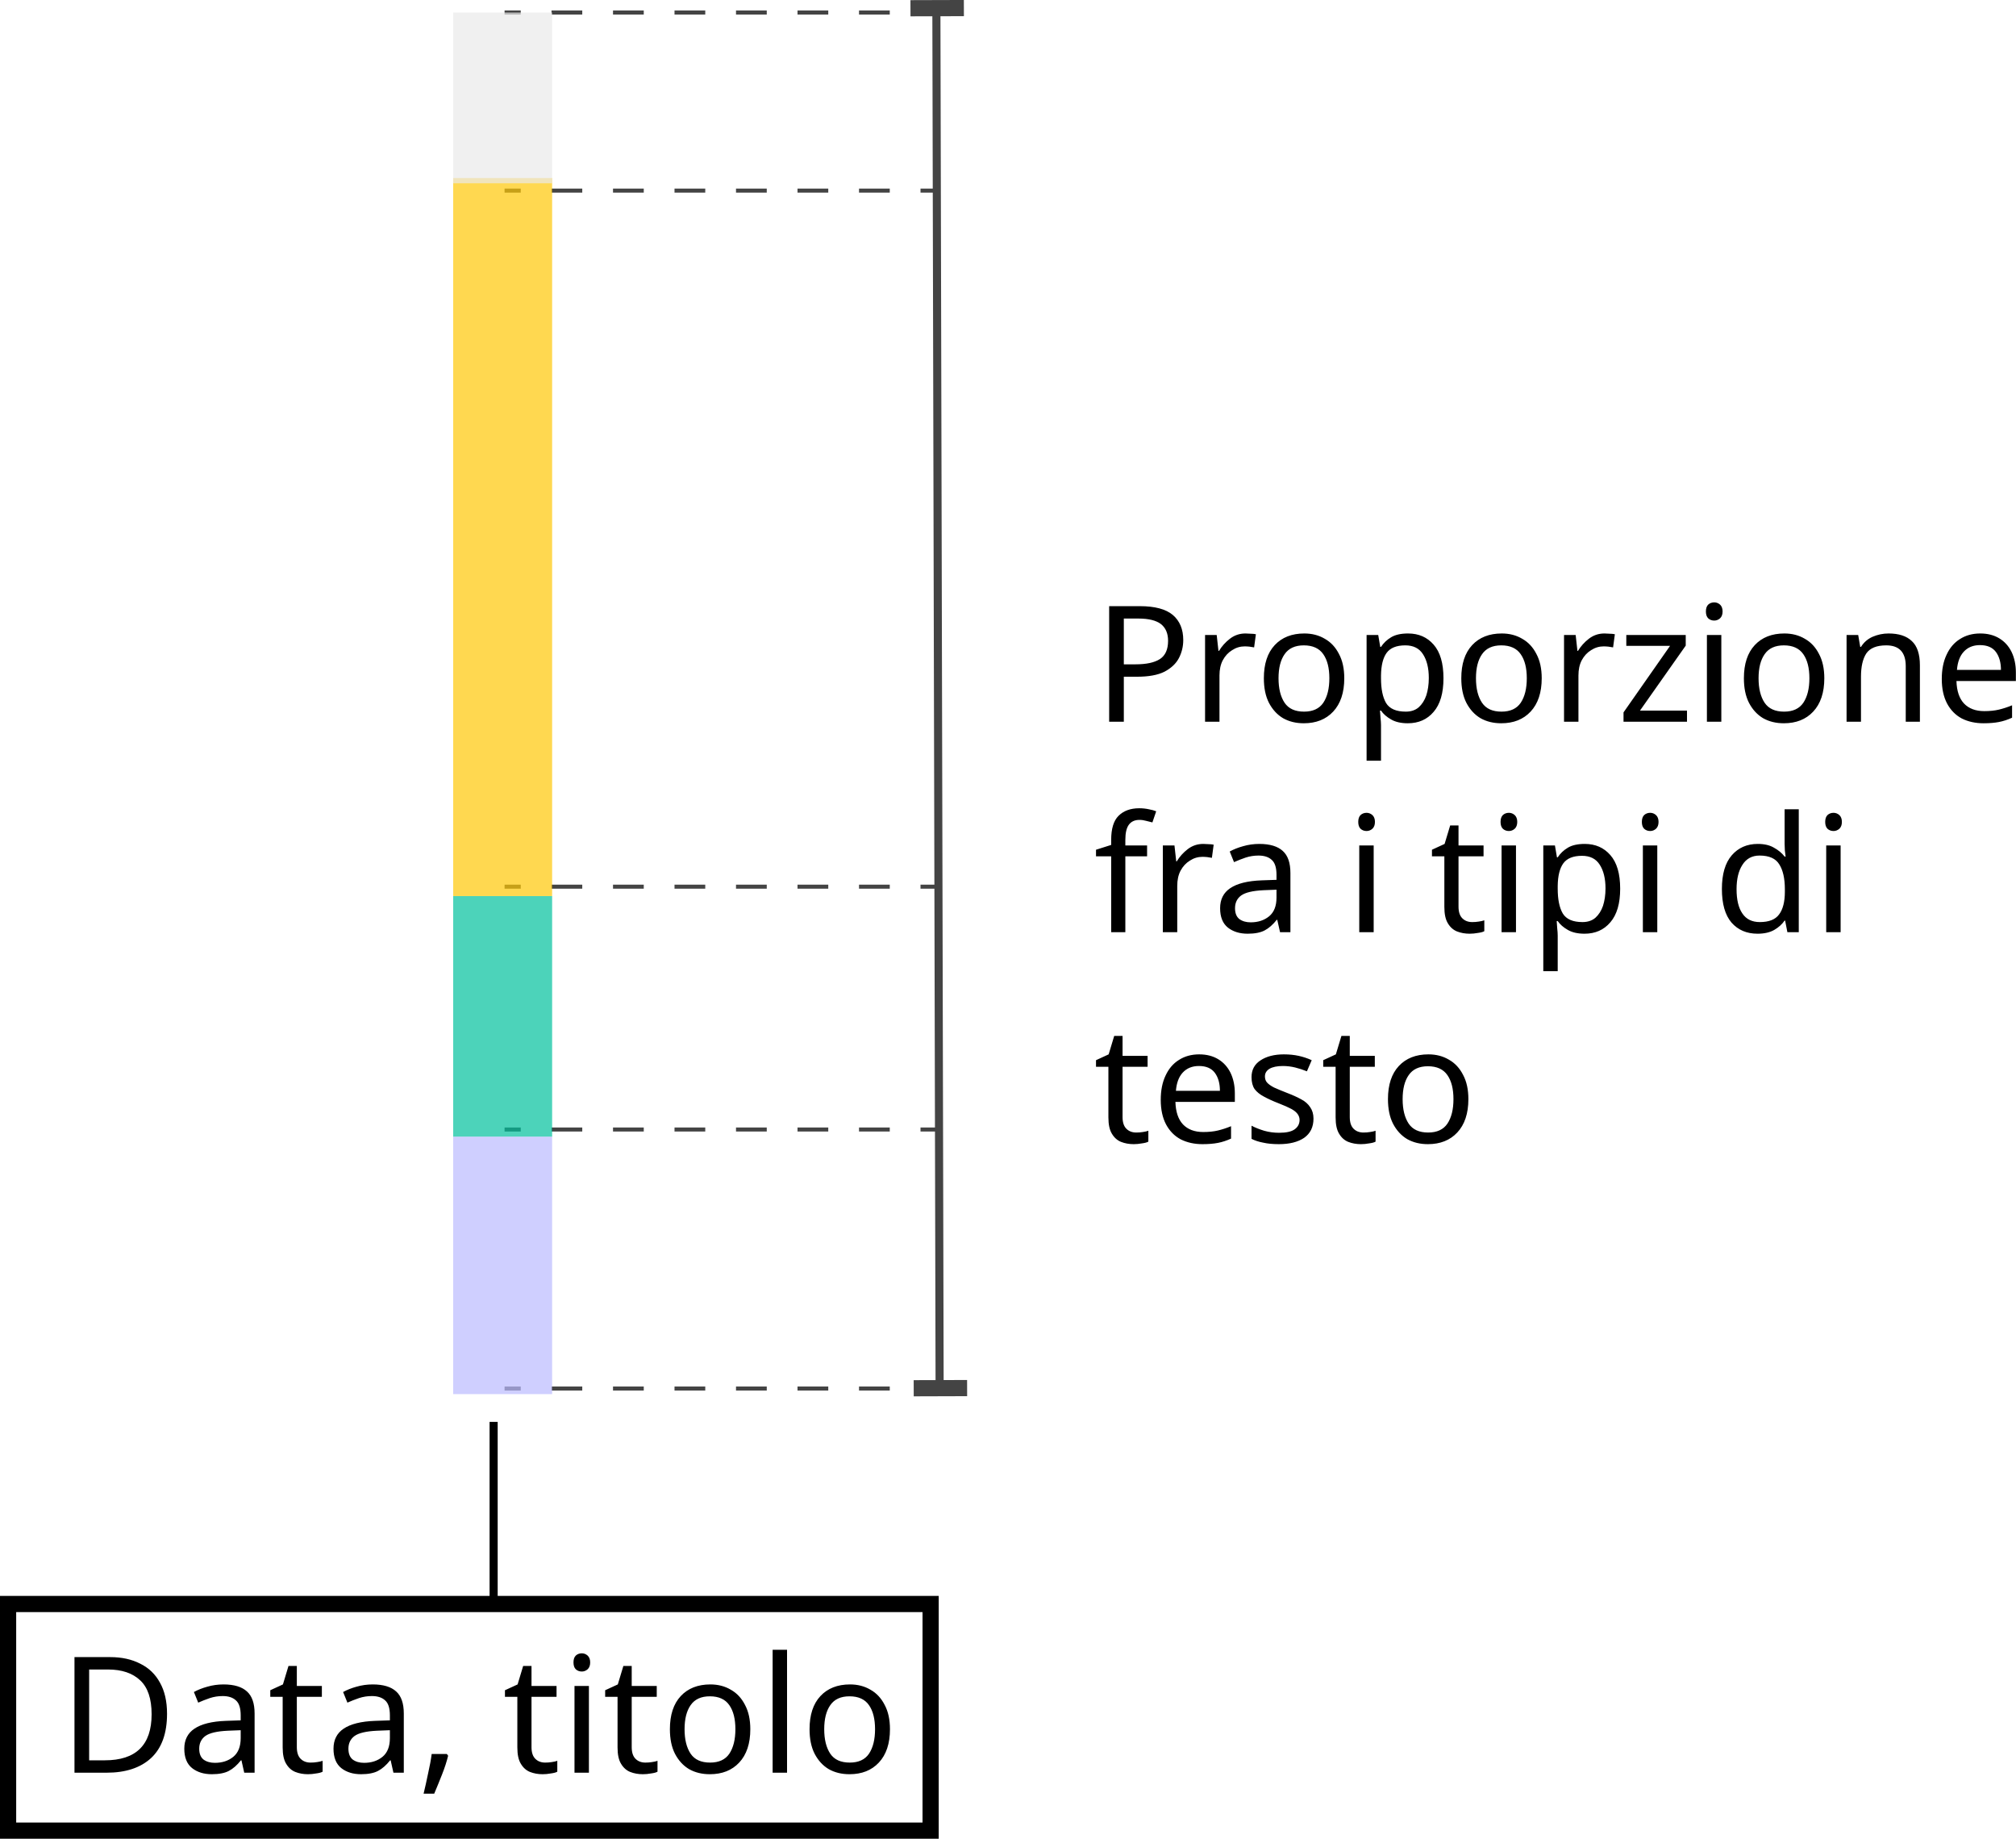
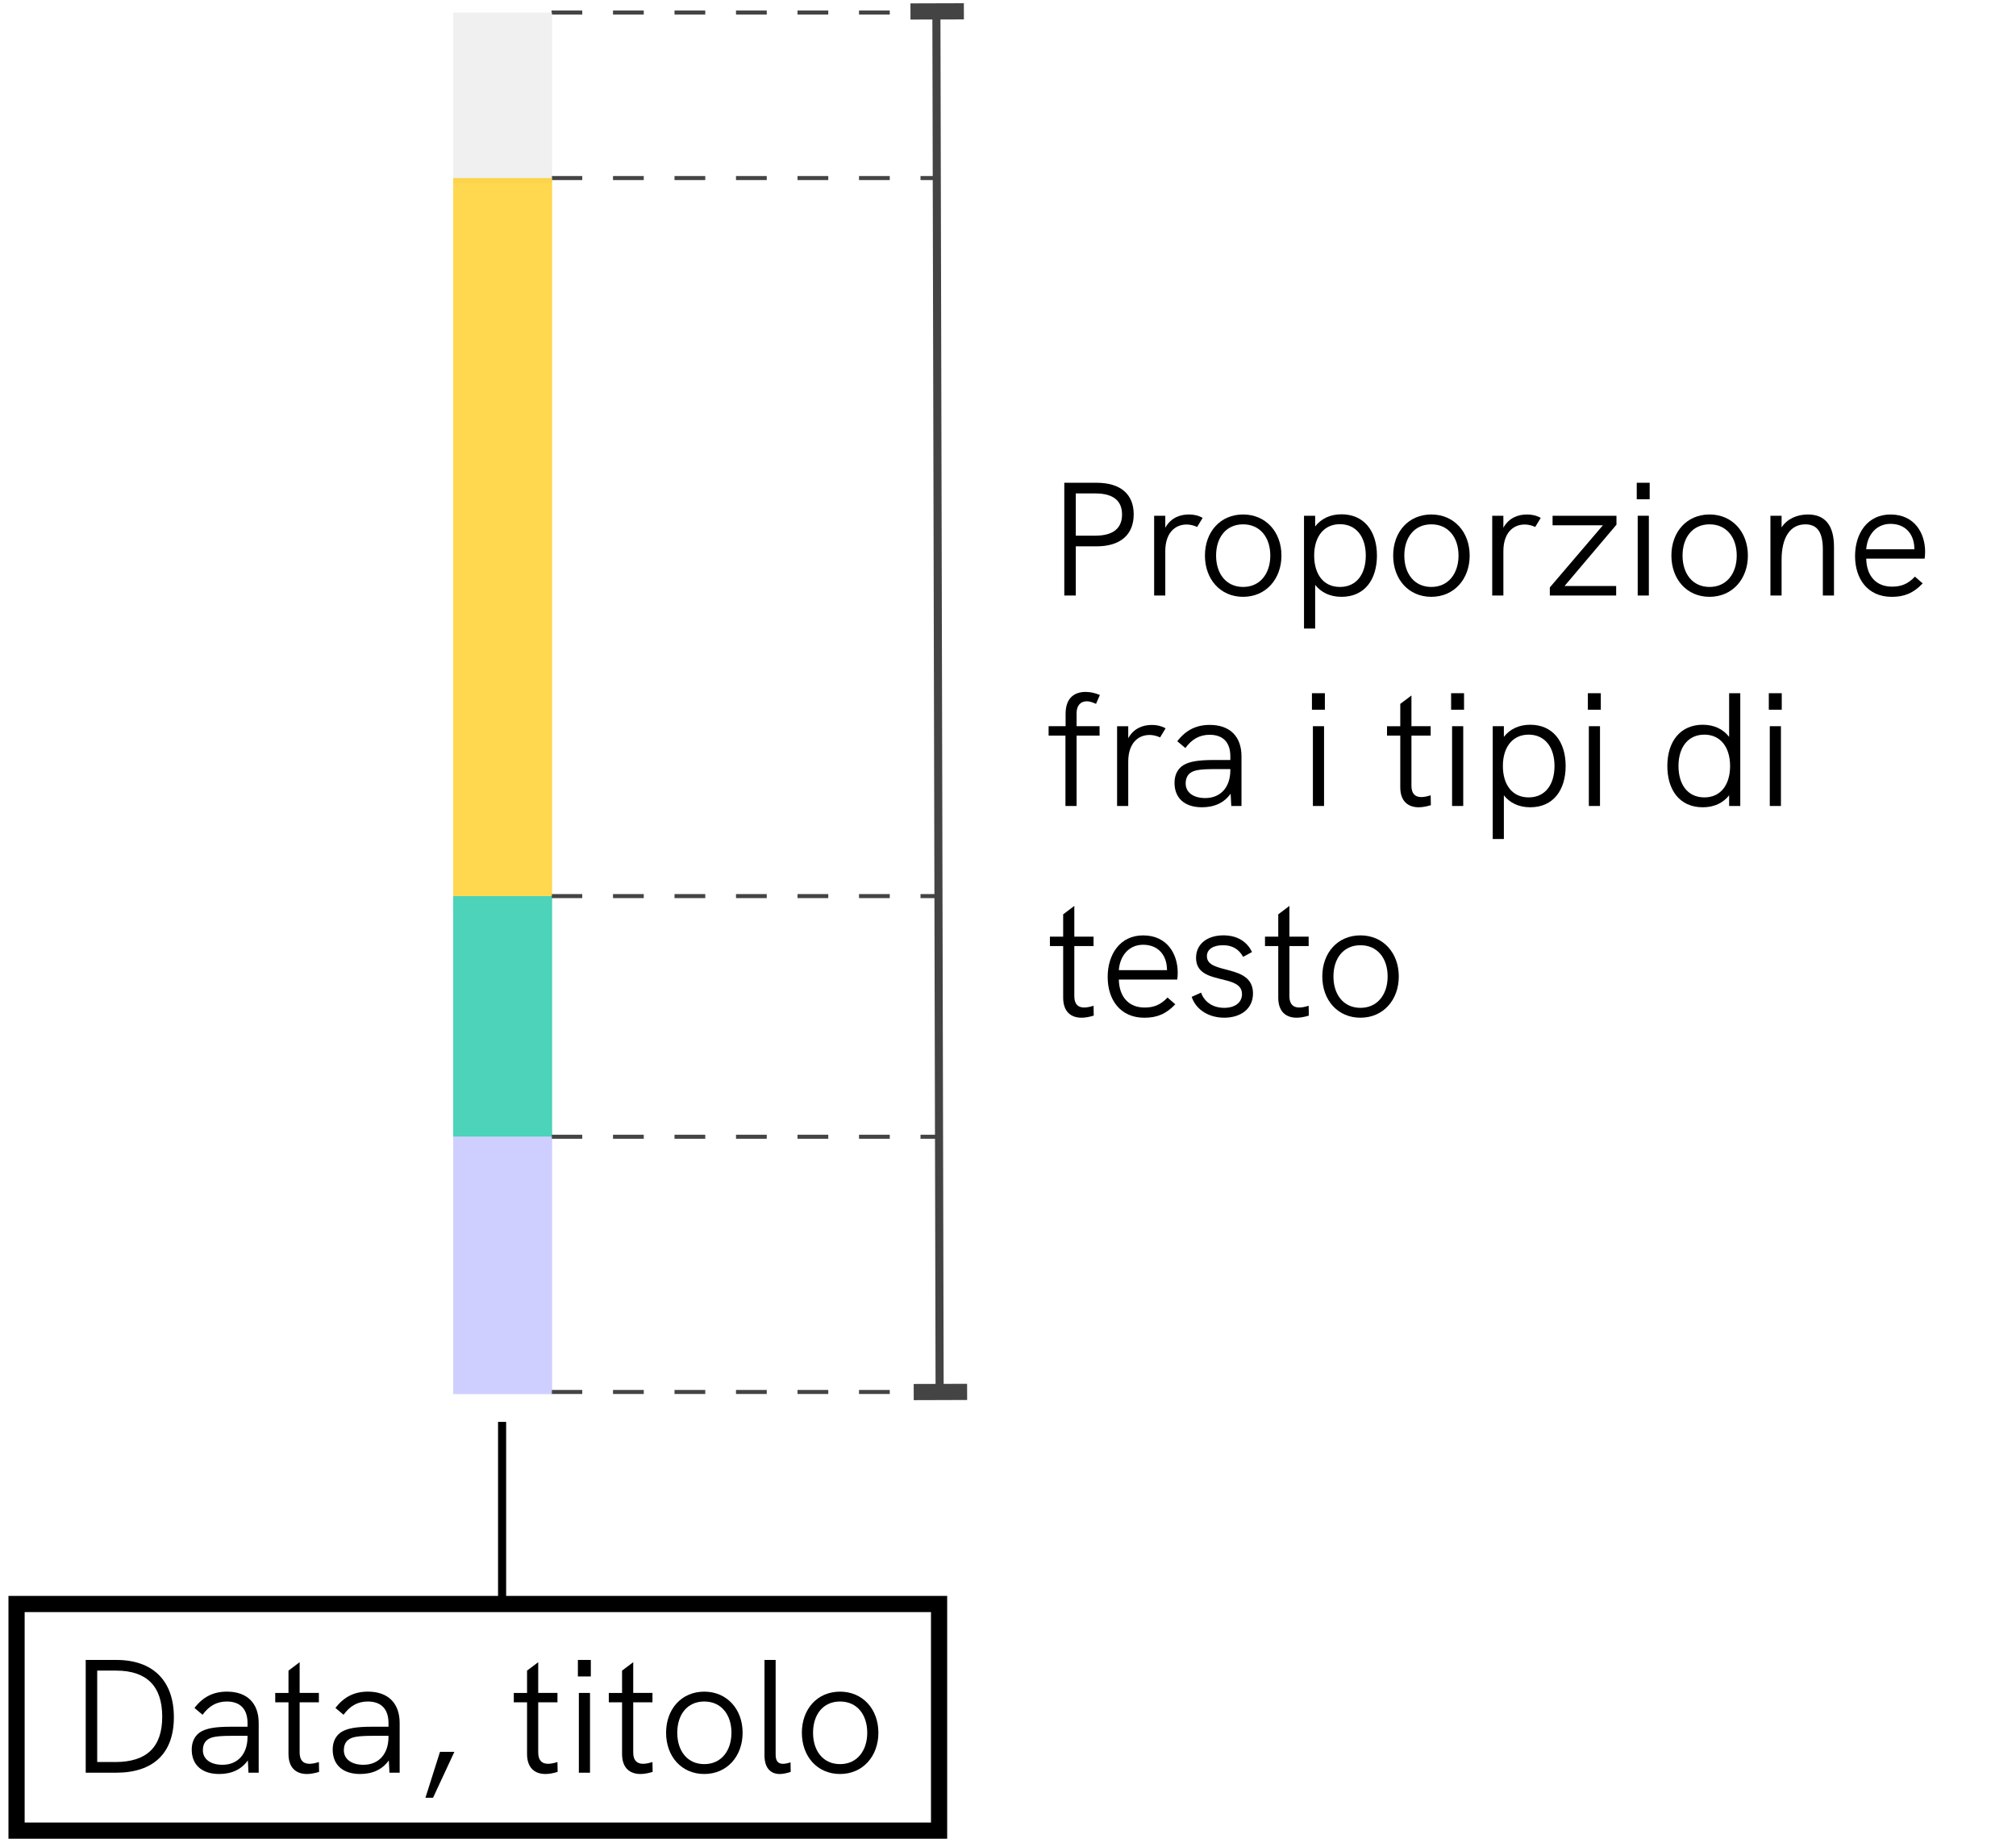
- <svg xmlns="http://www.w3.org/2000/svg" width="124.563" height="113.585" viewBox="0 0 124.563 113.585">
-   <g id="Raggruppa_22302" data-name="Raggruppa 22302" transform="translate(-30 -187.415)">
-     <text id="Proporzione_fra_i_tipi_di_testo" data-name="Proporzione fra i tipi di testo" transform="translate(97.563 222)" font-size="10" font-family="HKGrotesk-Regular, HK Grotesk">
-       <tspan x="0" y="10">Proporzione </tspan>
-       <tspan x="0" y="23">fra i tipi di </tspan>
-       <tspan x="0" y="36">testo</tspan>
-     </text>
-     <text id="Data_titolo" data-name="Data, titolo" transform="translate(30.563 286.921)" font-size="10" font-family="HKGrotesk-Regular, HK Grotesk">
-       <tspan x="3.071" y="10">Data, titolo</tspan>
-     </text>
-     <g id="Group-2" transform="translate(-11.024 560.694) rotate(-90)">
-       <path id="Path-2" d="M303.505,98.9v-1" fill="none" stroke="#444" stroke-width="0.25" />
-       <path id="Path-3" d="M303.505,96V74.1" fill="none" stroke="#444" stroke-width="0.25" stroke-dasharray="1.9 1.9" />
-       <path id="Path-4" d="M303.505,73.2v-1" fill="none" stroke="#444" stroke-width="0.25" />
-     </g>
-     <g id="Group-2-2" data-name="Group-2" transform="translate(-11.024 545.694) rotate(-90)">
-       <path id="Path-2-2" data-name="Path-2" d="M303.505,98.9v-1" fill="none" stroke="#444" stroke-width="0.25" />
-       <path id="Path-3-2" data-name="Path-3" d="M303.505,96V74.1" fill="none" stroke="#444" stroke-width="0.25" stroke-dasharray="1.9 1.9" />
-       <path id="Path-4-2" data-name="Path-4" d="M303.505,73.2v-1" fill="none" stroke="#444" stroke-width="0.25" />
-     </g>
-     <g id="Group-2-3" data-name="Group-2" transform="translate(-11.024 502.694) rotate(-90)">
-       <path id="Path-2-3" data-name="Path-2" d="M303.505,98.9v-1" fill="none" stroke="#444" stroke-width="0.25" />
-       <path id="Path-3-3" data-name="Path-3" d="M303.505,96V74.1" fill="none" stroke="#444" stroke-width="0.25" stroke-dasharray="1.9 1.9" />
-       <path id="Path-4-3" data-name="Path-4" d="M303.505,73.2v-1" fill="none" stroke="#444" stroke-width="0.25" />
-     </g>
-     <g id="Group-2-4" data-name="Group-2" transform="translate(-11.024 491.694) rotate(-90)">
-       <path id="Path-2-4" data-name="Path-2" d="M303.505,98.9v-1" fill="none" stroke="#444" stroke-width="0.25" />
-       <path id="Path-3-4" data-name="Path-3" d="M303.505,96V74.1" fill="none" stroke="#444" stroke-width="0.25" stroke-dasharray="1.9 1.9" />
-       <path id="Path-4-4" data-name="Path-4" d="M303.505,73.2v-1" fill="none" stroke="#444" stroke-width="0.25" />
-     </g>
-     <g id="Group-2-5" data-name="Group-2" transform="translate(-11.024 576.694) rotate(-90)">
-       <path id="Path-2-5" data-name="Path-2" d="M303.505,98.9v-1" fill="none" stroke="#444" stroke-width="0.25" />
-       <path id="Path-3-5" data-name="Path-3" d="M303.505,96V74.1" fill="none" stroke="#444" stroke-width="0.25" stroke-dasharray="1.9 1.9" />
-       <path id="Path-4-5" data-name="Path-4" d="M303.505,73.2v-1" fill="none" stroke="#444" stroke-width="0.25" />
-     </g>
-     <g id="Group" transform="translate(-12.043 525.672) rotate(-90)">
-       <path id="Path" d="M337.553,99.9l-85.348.2" transform="translate(0)" fill="none" stroke="#444" stroke-width="0.5" />
-       <rect id="Rectangle" width="1" height="3.3" transform="translate(337.248 98.3) rotate(-0.172)" fill="#444" />
-       <rect id="Rectangle-2" width="1" height="3.3" transform="translate(252 98.5) rotate(-0.178)" fill="#444" />
-     </g>
-     <rect id="misto_perc-S172" width="6.115" height="14.866" transform="translate(58 242.77)" fill="#00c19c" opacity="0.7" />
-     <rect id="soggetto_perc-S172" width="6.115" height="44.355" transform="translate(58 198.414)" fill="#ffc806" opacity="0.7" />
-     <rect id="dubbio_perc-S172" width="6.115" height="15.9" transform="translate(58 257.635)" fill="#bbf" opacity="0.7" />
-     <rect id="definitivo_perc-S170" width="6.116" height="10.548" transform="translate(58 188.189)" fill="#eaeaea" opacity="0.7" />
-     <g id="Rettangolo_18727" data-name="Rettangolo 18727" transform="translate(30 286)" fill="none" stroke="#000" stroke-width="1">
-       <rect width="58" height="15" stroke="none" />
-       <rect x="0.5" y="0.5" width="57" height="14" fill="none" />
-     </g>
-     <line id="Linea_5253" data-name="Linea 5253" y2="11" transform="translate(60.5 275.5)" fill="none" stroke="#000" stroke-linecap="square" stroke-width="0.5" />
+ <svg xmlns="http://www.w3.org/2000/svg" version="1.1" id="Livello_1" x="0px" y="0px" viewBox="0 0 124.563 113.585" enable-background="new 0 0 124.563 113.585" xml:space="preserve">
+   <path id="Path-3" fill="none" stroke="#444444" stroke-width="0.25" stroke-dasharray="1.9,1.9" d="M54.976,70.221h-21.9" />
+   <path id="Path-3-2" fill="none" stroke="#444444" stroke-width="0.25" stroke-dasharray="1.9,1.9" d="M54.976,55.355h-21.9" />
+   <path id="Path-3-5" fill="none" stroke="#444444" stroke-width="0.25" stroke-dasharray="1.9,1.9" d="M54.976,85.987h-21.9" />
+   <g enable-background="new    ">
+     <path d="M65.76,29.822h1.989c1.479,0,2.299,0.699,2.299,1.948c0,1.27-0.829,1.979-2.299,1.979h-1.279   v3.038h-0.71V29.822z M67.679,33.09c1.09,0,1.649-0.449,1.649-1.309   c0-0.86-0.56-1.3-1.649-1.3h-1.209v2.608H67.679z" />
+     <path d="M74.309,31.991l-0.34,0.56c-0.229-0.101-0.439-0.15-0.649-0.15   C72.56,32.4,72,32.97,72,34.04v2.748h-0.689v-4.928H72v0.74   c0.359-0.649,0.959-0.819,1.459-0.819C73.759,31.781,74.039,31.841,74.309,31.991z" />
+     <path d="M74.45,34.319c0-1.459,0.949-2.538,2.358-2.538c1.399,0,2.369,1.079,2.369,2.538   c0,1.449-0.96,2.549-2.369,2.549S74.45,35.778,74.45,34.319z M78.488,34.319   c0-1.119-0.63-1.929-1.68-1.929c-1.06,0-1.669,0.819-1.669,1.929   c0,1.119,0.62,1.939,1.669,1.939C77.868,36.259,78.488,35.419,78.488,34.319z" />
+     <path d="M85.077,34.319c0,1.47-0.749,2.549-2.188,2.549c-0.72,0-1.27-0.28-1.629-0.739v2.698   h-0.689v-6.967h0.689v0.66c0.369-0.479,0.93-0.75,1.629-0.75   C84.258,31.771,85.077,32.78,85.077,34.319z M84.388,34.319c0-1.169-0.6-1.938-1.599-1.938   c-0.99,0-1.59,0.77-1.59,1.938c0,1.119,0.55,1.939,1.59,1.939   C83.838,36.259,84.388,35.438,84.388,34.319z" />
+     <path d="M86.08,34.319c0-1.459,0.949-2.538,2.358-2.538c1.399,0,2.369,1.079,2.369,2.538   c0,1.449-0.96,2.549-2.369,2.549S86.08,35.778,86.08,34.319z M90.118,34.319   c0-1.119-0.63-1.929-1.68-1.929c-1.06,0-1.669,0.819-1.669,1.929   c0,1.119,0.62,1.939,1.669,1.939C89.498,36.259,90.118,35.419,90.118,34.319z" />
+     <path d="M95.198,31.991l-0.34,0.56c-0.229-0.101-0.439-0.15-0.649-0.15   c-0.76,0-1.319,0.569-1.319,1.64v2.748H92.2v-4.928h0.689v0.74   c0.359-0.649,0.959-0.819,1.459-0.819C94.648,31.781,94.929,31.841,95.198,31.991z" />
+     <path d="M99.878,32.41l-3.208,3.788h3.188v0.59h-4.099v-0.5l3.278-3.838h-3.108v-0.59h3.948V32.41z" />
+     <path d="M101.13,29.822h0.799v1.02h-0.799V29.822z M101.189,31.86h0.689v4.928h-0.689V31.86z" />
+     <path d="M103.271,34.319c0-1.459,0.949-2.538,2.358-2.538c1.399,0,2.368,1.079,2.368,2.538   c0,1.449-0.959,2.549-2.368,2.549S103.271,35.778,103.271,34.319z M107.308,34.319   c0-1.119-0.63-1.929-1.679-1.929c-1.06,0-1.669,0.819-1.669,1.929   c0,1.119,0.619,1.939,1.669,1.939C106.688,36.259,107.308,35.419,107.308,34.319z" />
+     <path d="M113.317,33.77v3.019h-0.689v-2.849c0-1.06-0.34-1.549-1.08-1.549   c-0.93,0-1.469,0.8-1.469,2.188v2.209h-0.689v-4.928h0.689v0.72   c0.319-0.499,0.919-0.799,1.629-0.799C112.768,31.781,113.317,32.461,113.317,33.77z" />
+     <path d="M118.917,34.51h-3.608c0.021,1.079,0.62,1.729,1.59,1.729c0.539,0,0.969-0.14,1.419-0.619   l0.479,0.419c-0.579,0.61-1.149,0.83-1.909,0.83c-1.499,0-2.269-1.119-2.269-2.519   c0-1.39,0.76-2.568,2.189-2.568c1.509,0,2.139,1.179,2.139,2.298   C118.947,34.22,118.937,34.39,118.917,34.51z M115.309,33.93h2.979   c0-0.021-0.01-0.07-0.01-0.16c-0.05-0.8-0.56-1.409-1.469-1.409   C115.919,32.36,115.369,33.061,115.309,33.93z" />
  </g>
+   <g enable-background="new    ">
+     <path d="M65.83,45.44h-1.039v-0.58h1.049v-0.759c0-1.05,0.61-1.359,1.239-1.359   c0.271,0,0.57,0.06,0.88,0.189l-0.24,0.55c-0.21-0.1-0.399-0.16-0.569-0.16   c-0.39,0-0.63,0.271-0.63,0.729v0.81h1.42v0.58h-1.42v4.348h-0.689V45.44z" />
+     <path d="M72.019,44.991l-0.34,0.56c-0.229-0.101-0.439-0.15-0.649-0.15   c-0.76,0-1.319,0.569-1.319,1.64v2.748h-0.689v-4.928h0.689v0.74   c0.36-0.649,0.96-0.819,1.459-0.819C71.47,44.781,71.749,44.841,72.019,44.991z" />
+     <path d="M76.708,46.72v3.068h-0.63l-0.04-0.76c-0.39,0.55-0.989,0.84-1.769,0.84   c-1.069,0-1.699-0.56-1.699-1.51c0-0.499,0.2-0.879,0.56-1.099   c0.38-0.22,0.91-0.311,1.879-0.311h1.01v-0.229c0-0.859-0.45-1.329-1.279-1.329   c-0.62,0-1.1,0.27-1.499,0.819l-0.5-0.42c0.529-0.689,1.169-1.009,2.009-1.009   C75.988,44.781,76.708,45.49,76.708,46.72z M76.019,47.579v-0.069h-0.949   c-0.91,0-1.3,0.06-1.539,0.249c-0.181,0.141-0.271,0.36-0.271,0.64   c0,0.55,0.47,0.9,1.21,0.9C75.419,49.299,76.019,48.629,76.019,47.579z" />
+     <path d="M81.061,42.822h0.799v1.02h-0.799V42.822z M81.12,44.86h0.689v4.928h-0.689V44.86z" />
+     <path d="M88.409,49.738c-0.26,0.08-0.521,0.13-0.75,0.13c-0.659,0-1.14-0.37-1.14-1.239v-3.188   H85.7v-0.58h0.819v-1.379l0.69-0.52v1.898h1.188v0.58h-1.188v3.099   c0,0.479,0.22,0.699,0.609,0.699c0.17,0,0.359-0.04,0.579-0.109L88.409,49.738z" />
+     <path d="M89.66,42.822h0.799v1.02h-0.799V42.822z M89.72,44.86h0.689v4.928h-0.689V44.86z" />
+     <path d="M96.737,47.319c0,1.47-0.749,2.549-2.188,2.549c-0.72,0-1.27-0.28-1.629-0.739v2.698   h-0.689v-6.967h0.689v0.66c0.369-0.479,0.93-0.75,1.629-0.75   C95.918,44.771,96.737,45.78,96.737,47.319z M96.048,47.319c0-1.169-0.6-1.938-1.599-1.938   c-0.99,0-1.59,0.77-1.59,1.938c0,1.119,0.55,1.939,1.59,1.939   C95.498,49.259,96.048,48.438,96.048,47.319z" />
+     <path d="M98.11,42.822h0.799v1.02h-0.799V42.822z M98.17,44.86h0.689v4.928h-0.689V44.86z" />
+     <path d="M107.527,42.822v6.966h-0.689v-0.659c-0.359,0.459-0.909,0.739-1.629,0.739   c-1.439,0-2.189-1.079-2.189-2.549c0-1.539,0.82-2.549,2.189-2.549c0.699,0,1.259,0.271,1.629,0.75   v-2.698H107.527z M106.897,47.319c0-1.169-0.6-1.938-1.589-1.938c-0.999,0-1.599,0.77-1.599,1.938   c0,1.119,0.55,1.939,1.599,1.939C106.348,49.259,106.897,48.438,106.897,47.319z" />
+     <path d="M109.29,42.822h0.799v1.02h-0.799V42.822z M109.35,44.86h0.689v4.928h-0.689V44.86z" />
+   </g>
+   <g enable-background="new    ">
+     <path d="M67.579,62.738c-0.26,0.08-0.52,0.13-0.749,0.13c-0.66,0-1.14-0.37-1.14-1.239v-3.188   h-0.819v-0.58h0.819v-1.379l0.689-0.52v1.898h1.189v0.58h-1.189v3.099   c0,0.479,0.22,0.699,0.609,0.699c0.17,0,0.36-0.04,0.58-0.109L67.579,62.738z" />
+     <path d="M72.738,60.51h-3.608c0.021,1.079,0.62,1.729,1.59,1.729c0.539,0,0.969-0.14,1.419-0.619   l0.479,0.419c-0.579,0.61-1.149,0.83-1.909,0.83c-1.499,0-2.269-1.119-2.269-2.519   c0-1.39,0.76-2.568,2.189-2.568c1.509,0,2.139,1.179,2.139,2.298   C72.769,60.22,72.758,60.39,72.738,60.51z M69.13,59.93h2.979c0-0.021-0.01-0.07-0.01-0.16   c-0.05-0.8-0.56-1.409-1.469-1.409C69.74,58.36,69.19,59.061,69.13,59.93z" />
+     <path d="M73.631,61.579l0.579-0.26c0.18,0.51,0.66,0.939,1.43,0.939   c0.669,0,1.1-0.33,1.1-0.85c0-1.31-2.839-0.49-2.839-2.239c0-0.859,0.699-1.389,1.689-1.389   c0.789,0,1.429,0.329,1.769,1.029l-0.55,0.3c-0.239-0.44-0.63-0.72-1.239-0.72   s-0.999,0.25-0.999,0.68c0,1.169,2.848,0.43,2.848,2.299c0,0.999-0.819,1.499-1.769,1.499   C74.68,62.868,73.891,62.368,73.631,61.579z" />
+     <path d="M80.869,62.738c-0.26,0.08-0.52,0.13-0.749,0.13c-0.66,0-1.14-0.37-1.14-1.239   v-3.188h-0.819v-0.58h0.819v-1.379l0.689-0.52v1.898h1.189v0.58h-1.189v3.099   c0,0.479,0.22,0.699,0.609,0.699c0.17,0,0.36-0.04,0.58-0.109L80.869,62.738z" />
+     <path d="M81.701,60.319c0-1.459,0.949-2.538,2.358-2.538c1.399,0,2.368,1.079,2.368,2.538   c0,1.449-0.959,2.549-2.368,2.549S81.701,61.778,81.701,60.319z M85.738,60.319   c0-1.119-0.63-1.929-1.679-1.929c-1.06,0-1.669,0.819-1.669,1.929   c0,1.119,0.619,1.939,1.669,1.939C85.119,62.259,85.738,61.419,85.738,60.319z" />
+   </g>
+   <g enable-background="new    ">
+     <path d="M5.296,102.54h1.889c2.269,0,3.558,1.289,3.558,3.538c0,2.219-1.259,3.428-3.568,3.428H5.296   V102.54z M7.115,108.847c1.949,0,2.908-0.92,2.908-2.799c0-1.889-0.959-2.849-2.848-2.849H6.006   v5.647H7.115z" />
+     <path d="M15.984,106.438v3.068h-0.63l-0.04-0.76c-0.39,0.55-0.989,0.84-1.769,0.84   c-1.069,0-1.699-0.56-1.699-1.51c0-0.499,0.2-0.879,0.56-1.099   c0.38-0.22,0.91-0.311,1.879-0.311h1.009v-0.229c0-0.859-0.45-1.329-1.279-1.329   c-0.62,0-1.099,0.27-1.499,0.819l-0.5-0.42c0.529-0.689,1.169-1.009,2.009-1.009   C15.265,104.499,15.984,105.208,15.984,106.438z M15.294,107.297v-0.069h-0.949   c-0.91,0-1.299,0.06-1.539,0.249c-0.18,0.141-0.27,0.36-0.27,0.64   c0,0.55,0.47,0.9,1.209,0.9C14.695,109.017,15.294,108.347,15.294,107.297z" />
+     <path d="M19.715,109.456c-0.26,0.08-0.52,0.13-0.75,0.13c-0.66,0-1.14-0.37-1.14-1.239   v-3.188h-0.819v-0.58h0.819v-1.379l0.689-0.52v1.898h1.189v0.58h-1.189v3.099   c0,0.479,0.22,0.699,0.61,0.699c0.17,0,0.36-0.04,0.58-0.109L19.715,109.456z" />
+     <path d="M24.694,106.438v3.068h-0.63l-0.04-0.76c-0.39,0.55-0.989,0.84-1.769,0.84   c-1.069,0-1.699-0.56-1.699-1.51c0-0.499,0.2-0.879,0.56-1.099   c0.38-0.22,0.91-0.311,1.879-0.311h1.009v-0.229c0-0.859-0.45-1.329-1.279-1.329   c-0.62,0-1.099,0.27-1.499,0.819l-0.5-0.42c0.529-0.689,1.169-1.009,2.009-1.009   C23.975,104.499,24.694,105.208,24.694,106.438z M24.004,107.297v-0.069h-0.949   c-0.91,0-1.299,0.06-1.539,0.249c-0.18,0.141-0.27,0.36-0.27,0.64   c0,0.55,0.47,0.9,1.209,0.9C23.405,109.017,24.004,108.347,24.004,107.297z" />
+     <path d="M27.186,108.217h0.889l-1.319,2.838h-0.47L27.186,108.217z" />
+     <path d="M34.455,109.456c-0.26,0.08-0.52,0.13-0.75,0.13c-0.66,0-1.14-0.37-1.14-1.239   v-3.188h-0.819v-0.58h0.819v-1.379l0.69-0.52v1.898h1.189v0.58h-1.189v3.099   c0,0.479,0.22,0.699,0.609,0.699c0.17,0,0.36-0.04,0.58-0.109L34.455,109.456z" />
+     <path d="M35.706,102.54h0.799v1.02h-0.799V102.54z M35.766,104.578h0.689v4.928h-0.689V104.578z" />
+     <path d="M40.325,109.456c-0.26,0.08-0.52,0.13-0.75,0.13c-0.66,0-1.14-0.37-1.14-1.239   v-3.188h-0.819v-0.58h0.819v-1.379l0.69-0.52v1.898h1.189v0.58h-1.189v3.099   c0,0.479,0.22,0.699,0.609,0.699c0.17,0,0.36-0.04,0.58-0.109L40.325,109.456z" />
+     <path d="M41.156,107.037c0-1.459,0.95-2.538,2.359-2.538c1.399,0,2.369,1.079,2.369,2.538   c0,1.449-0.959,2.549-2.369,2.549S41.156,108.496,41.156,107.037z M45.194,107.037   c0-1.119-0.63-1.929-1.679-1.929c-1.06,0-1.669,0.819-1.669,1.929c0,1.119,0.62,1.939,1.669,1.939   C44.574,108.977,45.194,108.137,45.194,107.037z" />
+     <path d="M47.236,108.437v-5.896h0.689v5.856c0,0.34,0.12,0.56,0.45,0.56   c0.15,0,0.32-0.04,0.47-0.09l0.01,0.59c-0.21,0.069-0.46,0.13-0.68,0.13   C47.605,109.586,47.236,109.206,47.236,108.437z" />
+     <path d="M49.545,107.037c0-1.459,0.95-2.538,2.359-2.538c1.399,0,2.369,1.079,2.369,2.538   c0,1.449-0.959,2.549-2.369,2.549S49.545,108.496,49.545,107.037z M53.584,107.037   c0-1.119-0.63-1.929-1.679-1.929c-1.06,0-1.669,0.819-1.669,1.929c0,1.119,0.62,1.939,1.669,1.939   C52.964,108.977,53.584,108.137,53.584,107.037z" />
+   </g>
+   <path id="Path-2" fill="none" stroke="#444444" stroke-width="0.25" d="M57.876,70.221h-1" />
+   <path id="Path-2-2" fill="none" stroke="#444444" stroke-width="0.25" d="M57.876,55.355h-1" />
+   <path id="Path-2-3" fill="none" stroke="#444444" stroke-width="0.25" d="M57.876,10.999h-1" />
+   <path id="Path-3-3" fill="none" stroke="#444444" stroke-width="0.25" stroke-dasharray="1.9,1.9" d="M54.976,10.999h-21.9" />
+   <path id="Path-2-4" fill="none" stroke="#444444" stroke-width="0.25" d="M57.876,0.774h-1" />
+   <path id="Path-3-4" fill="none" stroke="#444444" stroke-width="0.25" stroke-dasharray="1.9,1.9" d="M54.976,0.774h-21.9" />
+   <path id="Path-2-5" fill="none" stroke="#444444" stroke-width="0.25" d="M57.876,85.774h-1" />
+   <path id="Path" fill="none" stroke="#444444" stroke-width="0.5" d="M57.857,0.704l0.2,85.348" />
+   <rect id="Rectangle" x="56.255" y="0.204" transform="matrix(1 -0.003 0.003 1 -0.00185 0.17383)" fill="#444444" width="3.3" height="1" />
+   <rect id="Rectangle-2" x="56.455" y="85.487" transform="matrix(1 -0.00311 0.00311 1 -0.26685 0.18093)" fill="#444444" width="3.3" height="1" />
+   <rect x="0.523" y="98.585" fill="none" width="58" height="15" />
+   <rect x="1.023" y="99.085" fill="none" stroke="#000000" width="57" height="14" />
+   <line id="Linea_5253" fill="none" stroke="#000000" stroke-width="0.5" stroke-linecap="square" x1="31.023" y1="88.085" x2="31.023" y2="99.085" />
+   <rect id="definitivo_perc-S170" x="28" y="0.774" opacity="0.7" fill="#EAEAEA" enable-background="new    " width="6.116" height="10.548" />
+   <rect id="misto_perc-S172" x="28" y="55.355" opacity="0.7" fill="#00C19C" enable-background="new    " width="6.115" height="14.866" />
+   <rect id="dubbio_perc-S172" x="28" y="70.22" opacity="0.7" fill="#BBBBFF" enable-background="new    " width="6.115" height="15.9" />
+   <rect id="soggetto_perc-S172" x="28" y="10.999" opacity="0.7" fill="#FFC806" enable-background="new    " width="6.115" height="44.355" />
</svg>
